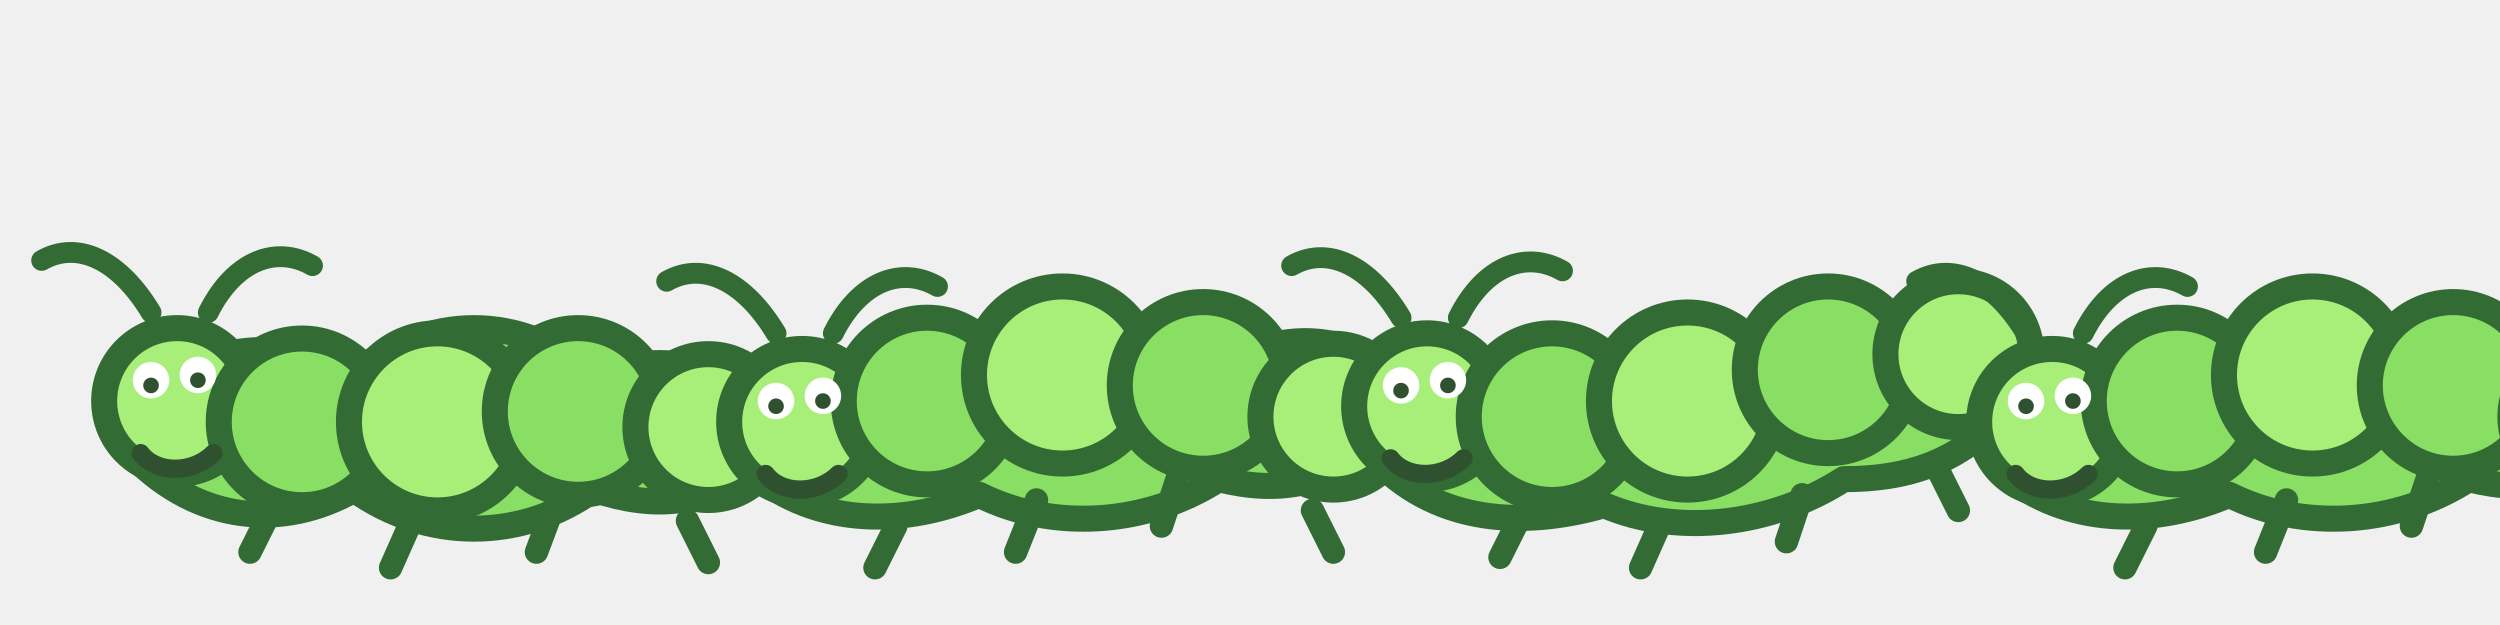
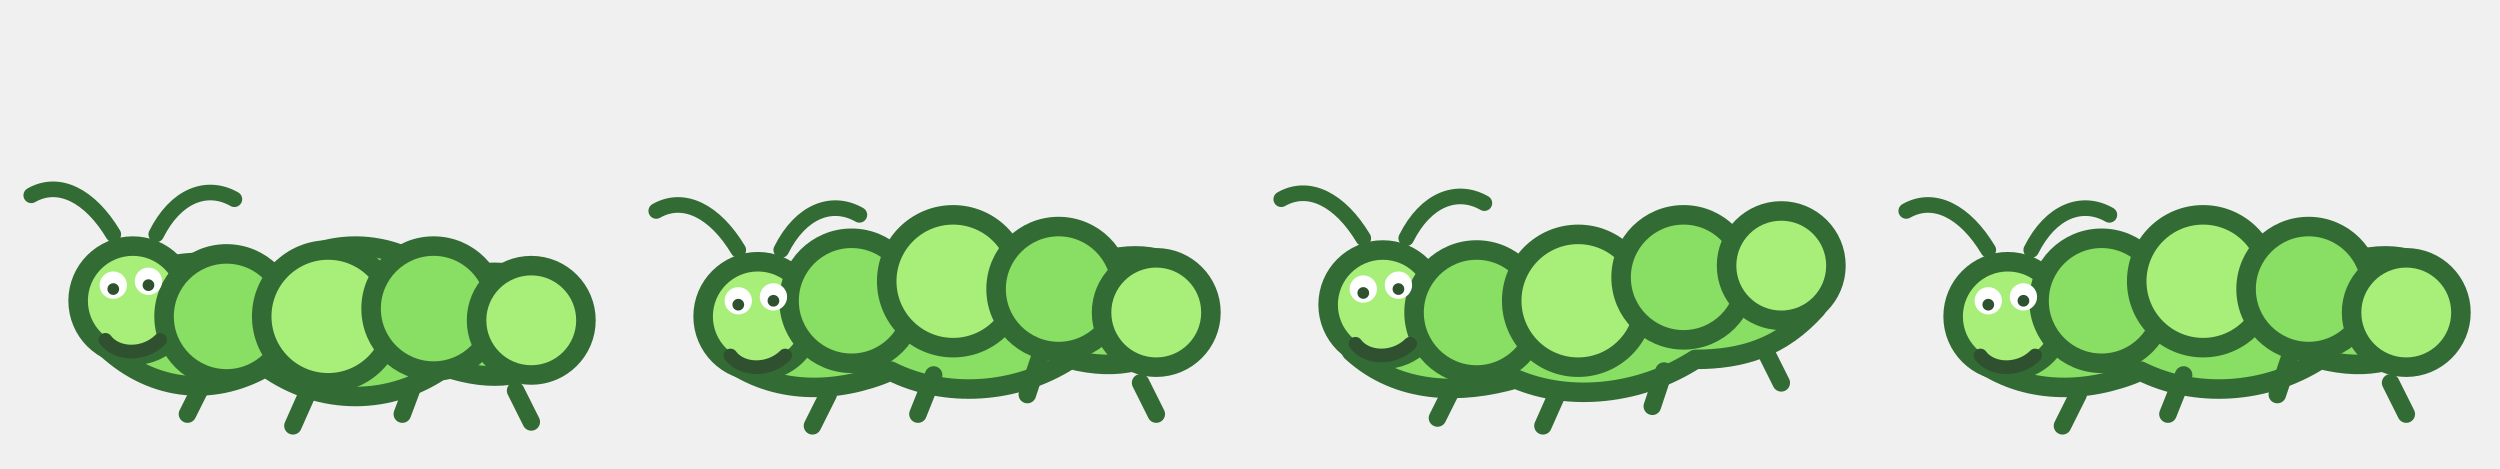
- <svg xmlns="http://www.w3.org/2000/svg" viewBox="0 0 480 120">
+ <svg xmlns="http://www.w3.org/2000/svg" viewBox="0 0 640 120">
  <g transform="translate(0 0)">
    <path d="M26 78 C38 66 54 64 68 72 C82 60 100 60 114 72 C126 68 136 69 145 77 L145 89 C136 97 126 98 114 94 C100 104 82 104 68 94 C54 102 38 100 26 88 Z" fill="#88df63" stroke="#326b34" stroke-width="5" stroke-linejoin="round" />
    <circle cx="34" cy="77" r="14" fill="#a8ef7a" stroke="#326b34" stroke-width="5" />
    <circle cx="58" cy="81" r="16" fill="#88df63" stroke="#326b34" stroke-width="5" />
    <circle cx="84" cy="81" r="17" fill="#a8ef7a" stroke="#326b34" stroke-width="5" />
    <circle cx="111" cy="79" r="16" fill="#88df63" stroke="#326b34" stroke-width="5" />
    <circle cx="136" cy="82" r="14" fill="#a8ef7a" stroke="#326b34" stroke-width="5" />
    <circle cx="29" cy="73" r="3.5" fill="#fff" />
    <circle cx="38" cy="72" r="3.5" fill="#fff" />
    <circle cx="29" cy="74" r="1.5" fill="#2f5130" />
    <circle cx="38" cy="73" r="1.5" fill="#2f5130" />
    <path d="M27 87 C30 91 37 91 41 87" fill="none" stroke="#2f5130" stroke-width="3.5" stroke-linecap="round" />
    <path d="M29 60 C23 50 15 46 8 50 M40 60 C45 50 53 47 60 51" fill="none" stroke="#326b34" stroke-width="4" stroke-linecap="round" />
    <path d="M52 98 L48 106 M79 100 L75 109 M106 98 L103 106 M132 100 L136 108" stroke="#326b34" stroke-width="4.5" stroke-linecap="round" />
  </g>
-   <g transform="translate(120 0)">
+   <g transform="translate(160 0)">
    <path d="M26 82 C38 70 54 67 68 74 C82 61 100 59 114 70 C126 64 136 64 145 70 L145 84 C136 93 126 95 114 92 C100 101 82 102 68 95 C54 101 38 101 26 92 Z" fill="#88df63" stroke="#326b34" stroke-width="5" stroke-linejoin="round" />
    <circle cx="34" cy="81" r="14" fill="#a8ef7a" stroke="#326b34" stroke-width="5" />
    <circle cx="58" cy="77" r="16" fill="#88df63" stroke="#326b34" stroke-width="5" />
    <circle cx="84" cy="72" r="17" fill="#a8ef7a" stroke="#326b34" stroke-width="5" />
    <circle cx="111" cy="74" r="16" fill="#88df63" stroke="#326b34" stroke-width="5" />
    <circle cx="136" cy="80" r="14" fill="#a8ef7a" stroke="#326b34" stroke-width="5" />
    <circle cx="29" cy="77" r="3.5" fill="#fff" />
    <circle cx="38" cy="76" r="3.5" fill="#fff" />
    <circle cx="29" cy="78" r="1.5" fill="#2f5130" />
    <circle cx="38" cy="77" r="1.5" fill="#2f5130" />
    <path d="M27 91 C30 95 37 95 41 91" fill="none" stroke="#2f5130" stroke-width="3.5" stroke-linecap="round" />
    <path d="M29 64 C23 54 15 50 8 54 M40 64 C45 54 53 51 60 55" fill="none" stroke="#326b34" stroke-width="4" stroke-linecap="round" />
    <path d="M52 101 L48 109 M79 96 L75 106 M106 92 L103 101 M132 98 L136 106" stroke="#326b34" stroke-width="4.5" stroke-linecap="round" />
  </g>
-   <g transform="translate(240 0)">
+   <g transform="translate(320 0)">
    <path d="M26 79 C38 68 54 68 68 75 C82 66 100 64 114 70 C126 61 136 59 145 64 L145 79 C136 89 126 92 114 92 C100 101 82 103 68 97 C54 101 38 101 26 90 Z" fill="#88df63" stroke="#326b34" stroke-width="5" stroke-linejoin="round" />
    <circle cx="34" cy="78" r="14" fill="#a8ef7a" stroke="#326b34" stroke-width="5" />
    <circle cx="58" cy="80" r="16" fill="#88df63" stroke="#326b34" stroke-width="5" />
    <circle cx="84" cy="77" r="17" fill="#a8ef7a" stroke="#326b34" stroke-width="5" />
    <circle cx="111" cy="71" r="16" fill="#88df63" stroke="#326b34" stroke-width="5" />
    <circle cx="136" cy="68" r="14" fill="#a8ef7a" stroke="#326b34" stroke-width="5" />
    <circle cx="29" cy="74" r="3.5" fill="#fff" />
    <circle cx="38" cy="73" r="3.5" fill="#fff" />
    <circle cx="29" cy="75" r="1.5" fill="#2f5130" />
    <circle cx="38" cy="74" r="1.5" fill="#2f5130" />
    <path d="M27 88 C30 92 37 92 41 88" fill="none" stroke="#2f5130" stroke-width="3.5" stroke-linecap="round" />
    <path d="M29 61 C23 51 15 47 8 51 M40 61 C45 51 53 48 60 52" fill="none" stroke="#326b34" stroke-width="4" stroke-linecap="round" />
    <path d="M52 99 L48 107 M79 100 L75 109 M106 95 L103 104 M132 90 L136 98" stroke="#326b34" stroke-width="4.5" stroke-linecap="round" />
  </g>
-   <g transform="translate(360 0)">
+   <g transform="translate(480 0)">
    <path d="M26 82 C38 70 54 67 68 74 C82 61 100 59 114 70 C126 64 136 64 145 70 L145 84 C136 93 126 95 114 92 C100 101 82 102 68 95 C54 101 38 101 26 92 Z" fill="#88df63" stroke="#326b34" stroke-width="5" stroke-linejoin="round" />
    <circle cx="34" cy="81" r="14" fill="#a8ef7a" stroke="#326b34" stroke-width="5" />
    <circle cx="58" cy="77" r="16" fill="#88df63" stroke="#326b34" stroke-width="5" />
    <circle cx="84" cy="72" r="17" fill="#a8ef7a" stroke="#326b34" stroke-width="5" />
    <circle cx="111" cy="74" r="16" fill="#88df63" stroke="#326b34" stroke-width="5" />
    <circle cx="136" cy="80" r="14" fill="#a8ef7a" stroke="#326b34" stroke-width="5" />
    <circle cx="29" cy="77" r="3.5" fill="#fff" />
    <circle cx="38" cy="76" r="3.5" fill="#fff" />
    <circle cx="29" cy="78" r="1.5" fill="#2f5130" />
    <circle cx="38" cy="77" r="1.5" fill="#2f5130" />
    <path d="M27 91 C30 95 37 95 41 91" fill="none" stroke="#2f5130" stroke-width="3.5" stroke-linecap="round" />
    <path d="M29 64 C23 54 15 50 8 54 M40 64 C45 54 53 51 60 55" fill="none" stroke="#326b34" stroke-width="4" stroke-linecap="round" />
    <path d="M52 101 L48 109 M79 96 L75 106 M106 92 L103 101 M132 98 L136 106" stroke="#326b34" stroke-width="4.5" stroke-linecap="round" />
  </g>
</svg>
